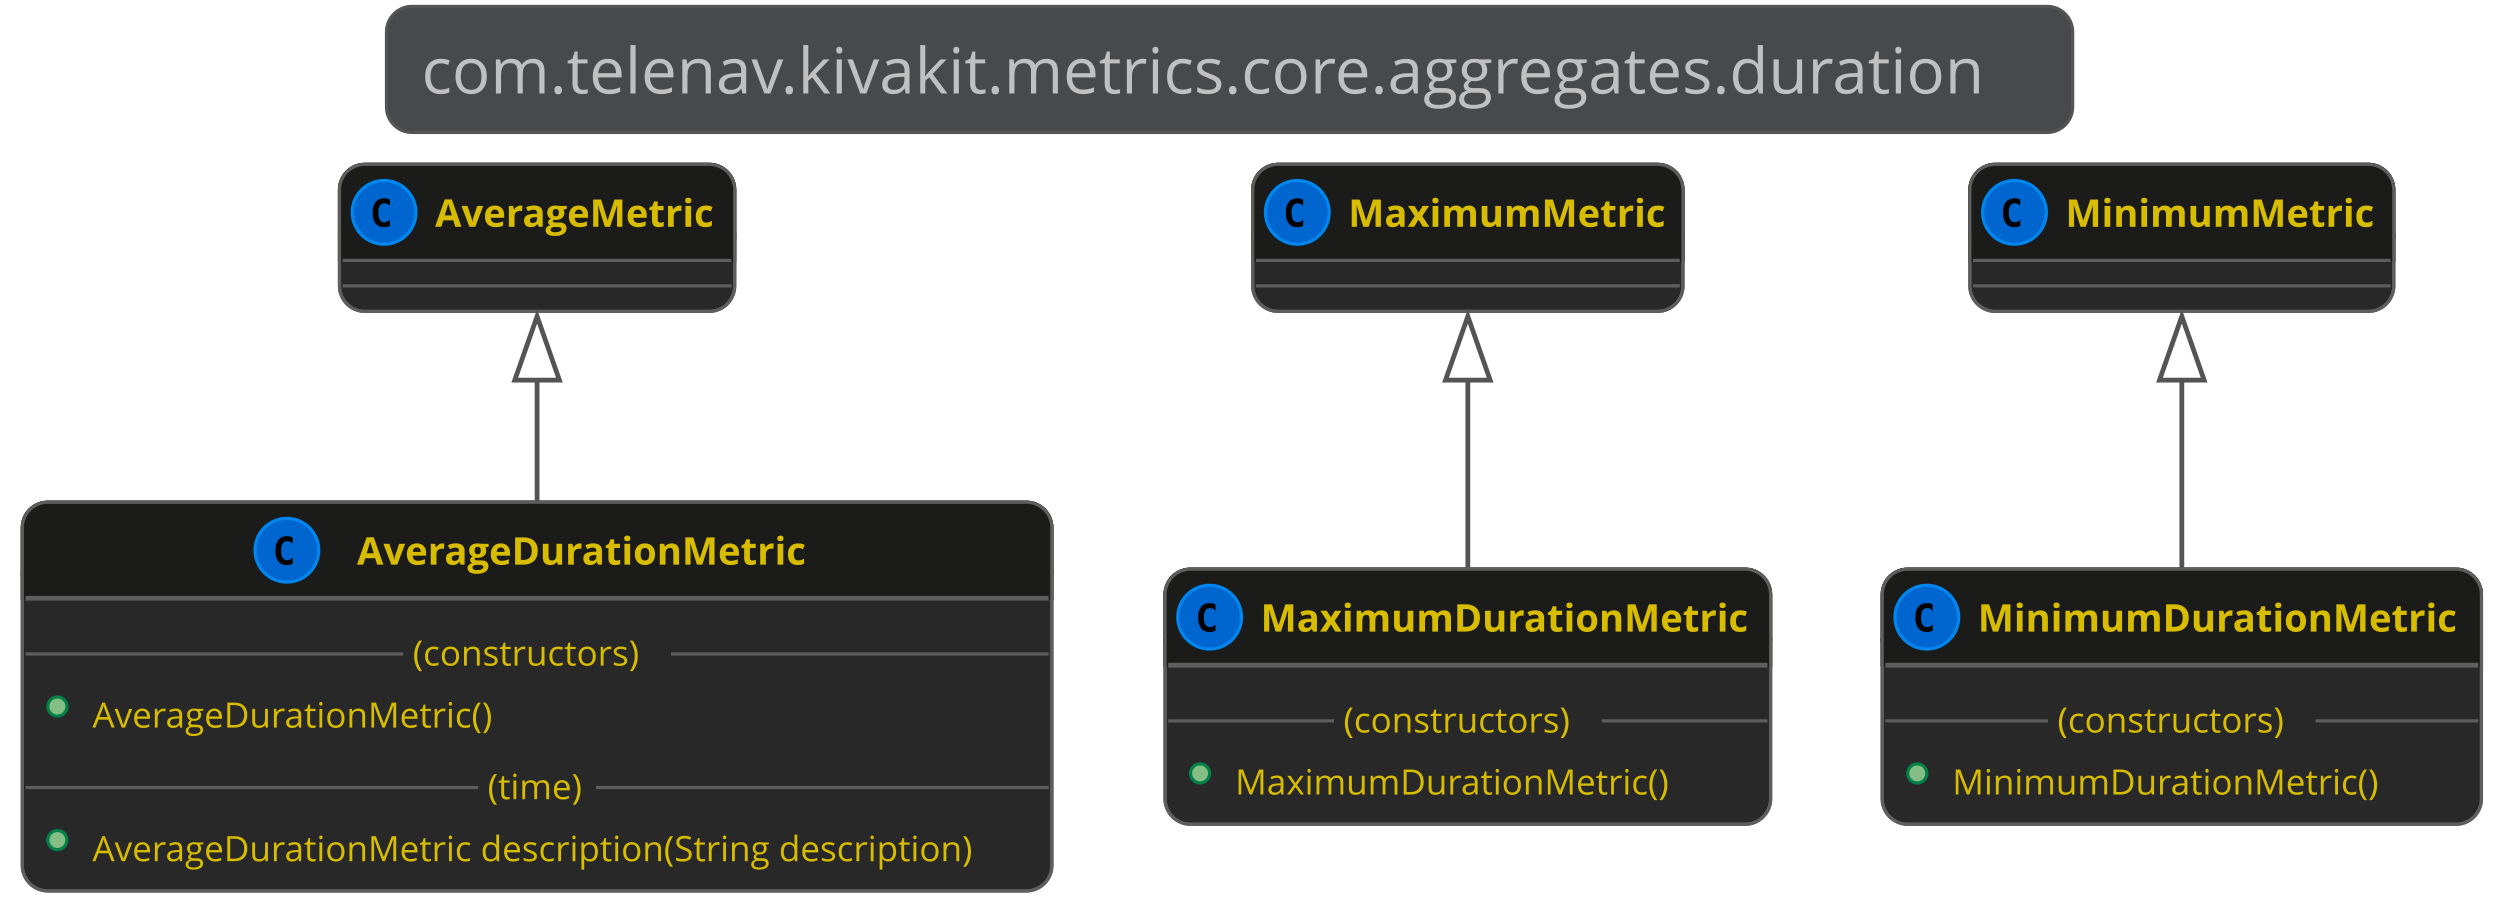
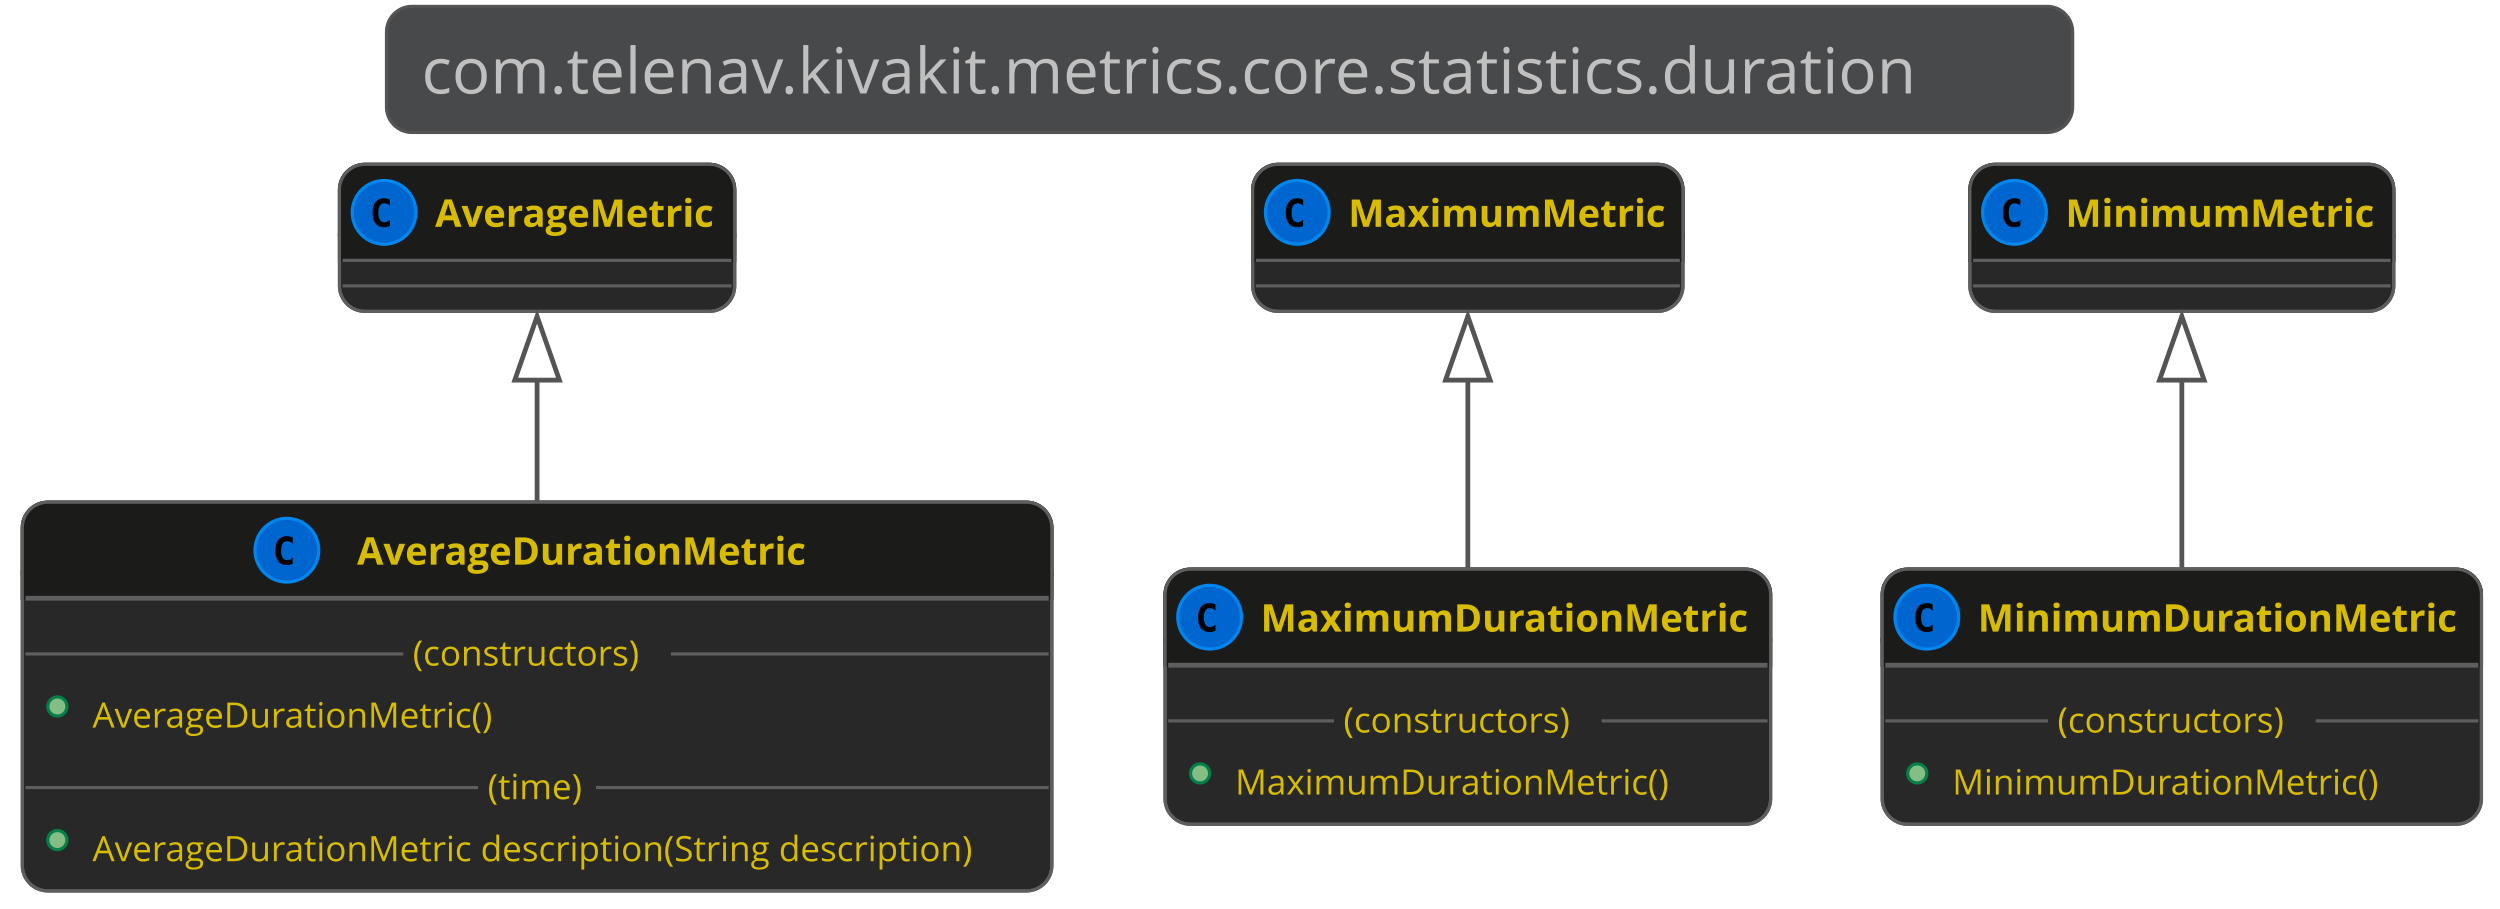
<svg xmlns="http://www.w3.org/2000/svg" contentScriptType="application/ecmascript" contentStyleType="text/css" height="297.917px" preserveAspectRatio="none" style="width:817px;height:297px;background:#333333;" version="1.1" viewBox="0 0 817 297" width="817.708px" zoomAndPan="magnify">
  <defs />
  <g>
    <rect fill="#48494B" height="41.203" rx="8.333" ry="8.333" style="stroke:#545454;stroke-width:1.042;" width="551.042" x="126.302" y="2.083" />
-     <text fill="#C0C0C0" font-family="Open Sans,Avenir,Nunito,Arial,Helvetica,SansSerif" font-size="20.833" lengthAdjust="spacing" textLength="528.125" x="137.76" y="30.558">com.telenav.kivakit.metrics.core.aggregates.duration</text>
+     <text fill="#C0C0C0" font-family="Open Sans,Avenir,Nunito,Arial,Helvetica,SansSerif" font-size="20.833" lengthAdjust="spacing" textLength="528.125" x="137.76" y="30.558">com.telenav.kivakit.metrics.core.statistics.duration</text>
    <rect fill="#282828" height="48.055" id="AverageMetric" rx="8.333" ry="8.333" style="stroke:#5E5E5E;stroke-width:1.042;" width="129.167" x="110.938" y="53.703" />
    <rect fill="#1B1B1A" height="31.388" rx="8.333" ry="8.333" style="stroke:#1B1B1A;stroke-width:1.042;" width="129.167" x="110.938" y="53.703" />
    <rect fill="#1B1B1A" height="8.333" style="stroke:#1B1B1A;stroke-width:1.042;" width="129.167" x="110.938" y="76.758" />
    <rect fill="none" height="48.055" id="AverageMetric" rx="8.333" ry="8.333" style="stroke:#5E5E5E;stroke-width:1.042;" width="129.167" x="110.938" y="53.703" />
    <ellipse cx="125.521" cy="69.397" fill="#0066CF" rx="10.417" ry="10.417" style="stroke:#0086EF;stroke-width:1.042;" />
    <path d="M127.431,73.822 Q127.004,74.042 126.534,74.152 Q126.064,74.261 125.545,74.261 Q123.702,74.261 122.731,73.047 Q121.761,71.832 121.761,69.537 Q121.761,67.236 122.731,66.022 Q123.702,64.807 125.545,64.807 Q126.064,64.807 126.54,64.917 Q127.016,65.027 127.431,65.247 L127.431,67.249 Q126.967,66.821 126.531,66.623 Q126.095,66.425 125.631,66.425 Q124.642,66.425 124.138,67.209 Q123.635,67.993 123.635,69.537 Q123.635,71.075 124.138,71.86 Q124.642,72.644 125.631,72.644 Q126.095,72.644 126.531,72.446 Q126.967,72.247 127.431,71.82 Z " fill="#000000" />
    <text fill="#D8BC00" font-family="Open Sans,Avenir,Nunito,Arial,Helvetica,SansSerif" font-size="12.5" font-weight="bold" lengthAdjust="spacing" textLength="91.667" x="142.188" y="74.121">AverageMetric</text>
    <line style="stroke:#5E5E5E;stroke-width:1.042;" x1="111.979" x2="239.062" y1="85.091" y2="85.091" />
    <line style="stroke:#5E5E5E;stroke-width:1.042;" x1="111.979" x2="239.062" y1="93.424" y2="93.424" />
    <rect codeLine="8" fill="#282828" height="127.034" id="AverageDurationMetric" rx="8.333" ry="8.333" style="stroke:#5E5E5E;stroke-width:1.042;" width="336.458" x="7.292" y="164.119" />
    <rect fill="#1B1B1A" height="31.388" rx="8.333" ry="8.333" style="stroke:#1B1B1A;stroke-width:1.042;" width="336.458" x="7.292" y="164.119" />
    <rect fill="#1B1B1A" height="8.333" style="stroke:#1B1B1A;stroke-width:1.042;" width="336.458" x="7.292" y="187.174" />
    <rect codeLine="8" fill="none" height="127.034" id="AverageDurationMetric" rx="8.333" ry="8.333" style="stroke:#5E5E5E;stroke-width:1.042;" width="336.458" x="7.292" y="164.119" />
    <ellipse cx="93.75" cy="179.814" fill="#0066CF" rx="10.417" ry="10.417" style="stroke:#0086EF;stroke-width:1.042;" />
    <path d="M95.66,184.239 Q95.233,184.458 94.763,184.568 Q94.293,184.678 93.774,184.678 Q91.931,184.678 90.961,183.464 Q89.99,182.249 89.99,179.954 Q89.99,177.653 90.961,176.438 Q91.931,175.224 93.774,175.224 Q94.293,175.224 94.769,175.334 Q95.245,175.444 95.66,175.663 L95.66,177.665 Q95.197,177.238 94.76,177.04 Q94.324,176.841 93.86,176.841 Q92.871,176.841 92.368,177.625 Q91.864,178.41 91.864,179.954 Q91.864,181.492 92.368,182.276 Q92.871,183.061 93.86,183.061 Q94.324,183.061 94.76,182.862 Q95.197,182.664 95.66,182.237 Z " fill="#000000" />
    <text fill="#D8BC00" font-family="Open Sans,Avenir,Nunito,Arial,Helvetica,SansSerif" font-size="12.5" font-weight="bold" lengthAdjust="spacing" textLength="148.958" x="116.667" y="184.538">AverageDurationMetric</text>
    <line style="stroke:#5E5E5E;stroke-width:1.562;" x1="8.333" x2="342.708" y1="195.508" y2="195.508" />
    <ellipse cx="18.75" cy="230.878" fill="#84BE84" rx="3.125" ry="3.125" style="stroke:#038048;stroke-width:1.042;" />
    <text fill="#D8BC00" font-family="Open Sans,Avenir,Nunito,Arial,Helvetica,SansSerif" font-size="11.458" lengthAdjust="spacing" textLength="137.5" x="30.208" y="237.789">AverageDurationMetric()</text>
    <line style="stroke:#5E5E5E;stroke-width:1.042;" x1="8.333" x2="131.771" y1="213.714" y2="213.714" />
    <text fill="#D8BC00" font-family="Open Sans,Avenir,Nunito,Arial,Helvetica,SansSerif" font-size="11.458" lengthAdjust="spacing" textLength="81.25" x="134.896" y="217.523">(constructors)</text>
    <line style="stroke:#5E5E5E;stroke-width:1.042;" x1="219.271" x2="342.708" y1="213.714" y2="213.714" />
    <ellipse cx="18.75" cy="274.534" fill="#84BE84" rx="3.125" ry="3.125" style="stroke:#038048;stroke-width:1.042;" />
    <text fill="#D8BC00" font-family="Open Sans,Avenir,Nunito,Arial,Helvetica,SansSerif" font-size="11.458" lengthAdjust="spacing" textLength="304.167" x="30.208" y="281.445">AverageDurationMetric description(String description)</text>
    <line style="stroke:#5E5E5E;stroke-width:1.042;" x1="8.333" x2="156.25" y1="257.37" y2="257.37" />
    <text fill="#D8BC00" font-family="Open Sans,Avenir,Nunito,Arial,Helvetica,SansSerif" font-size="11.458" lengthAdjust="spacing" textLength="32.292" x="159.375" y="261.18">(time)</text>
    <line style="stroke:#5E5E5E;stroke-width:1.042;" x1="194.792" x2="342.708" y1="257.37" y2="257.37" />
    <rect fill="#282828" height="48.055" id="MaximumMetric" rx="8.333" ry="8.333" style="stroke:#5E5E5E;stroke-width:1.042;" width="140.625" x="409.375" y="53.703" />
    <rect fill="#1B1B1A" height="31.388" rx="8.333" ry="8.333" style="stroke:#1B1B1A;stroke-width:1.042;" width="140.625" x="409.375" y="53.703" />
    <rect fill="#1B1B1A" height="8.333" style="stroke:#1B1B1A;stroke-width:1.042;" width="140.625" x="409.375" y="76.758" />
    <rect fill="none" height="48.055" id="MaximumMetric" rx="8.333" ry="8.333" style="stroke:#5E5E5E;stroke-width:1.042;" width="140.625" x="409.375" y="53.703" />
    <ellipse cx="423.958" cy="69.397" fill="#0066CF" rx="10.417" ry="10.417" style="stroke:#0086EF;stroke-width:1.042;" />
    <path d="M425.869,73.822 Q425.442,74.042 424.971,74.152 Q424.502,74.261 423.983,74.261 Q422.139,74.261 421.169,73.047 Q420.199,71.832 420.199,69.537 Q420.199,67.236 421.169,66.022 Q422.139,64.807 423.983,64.807 Q424.502,64.807 424.978,64.917 Q425.454,65.027 425.869,65.247 L425.869,67.249 Q425.405,66.821 424.969,66.623 Q424.532,66.425 424.068,66.425 Q423.079,66.425 422.576,67.209 Q422.072,67.993 422.072,69.537 Q422.072,71.075 422.576,71.86 Q423.079,72.644 424.068,72.644 Q424.532,72.644 424.969,72.446 Q425.405,72.247 425.869,71.82 Z " fill="#000000" />
    <text fill="#D8BC00" font-family="Open Sans,Avenir,Nunito,Arial,Helvetica,SansSerif" font-size="12.5" font-weight="bold" lengthAdjust="spacing" textLength="103.125" x="440.625" y="74.121">MaximumMetric</text>
    <line style="stroke:#5E5E5E;stroke-width:1.042;" x1="410.417" x2="548.958" y1="85.091" y2="85.091" />
    <line style="stroke:#5E5E5E;stroke-width:1.042;" x1="410.417" x2="548.958" y1="93.424" y2="93.424" />
    <rect codeLine="17" fill="#282828" height="83.378" id="MaximumDurationMetric" rx="8.333" ry="8.333" style="stroke:#5E5E5E;stroke-width:1.042;" width="197.917" x="380.729" y="185.994" />
    <rect fill="#1B1B1A" height="31.388" rx="8.333" ry="8.333" style="stroke:#1B1B1A;stroke-width:1.042;" width="197.917" x="380.729" y="185.994" />
    <rect fill="#1B1B1A" height="8.333" style="stroke:#1B1B1A;stroke-width:1.042;" width="197.917" x="380.729" y="209.049" />
    <rect codeLine="17" fill="none" height="83.378" id="MaximumDurationMetric" rx="8.333" ry="8.333" style="stroke:#5E5E5E;stroke-width:1.042;" width="197.917" x="380.729" y="185.994" />
    <ellipse cx="395.312" cy="201.689" fill="#0066CF" rx="10.417" ry="10.417" style="stroke:#0086EF;stroke-width:1.042;" />
    <path d="M397.223,206.114 Q396.796,206.333 396.326,206.443 Q395.856,206.553 395.337,206.553 Q393.494,206.553 392.523,205.339 Q391.553,204.124 391.553,201.829 Q391.553,199.528 392.523,198.313 Q393.494,197.099 395.337,197.099 Q395.856,197.099 396.332,197.209 Q396.808,197.319 397.223,197.538 L397.223,199.54 Q396.759,199.113 396.323,198.915 Q395.886,198.716 395.422,198.716 Q394.434,198.716 393.93,199.5 Q393.426,200.285 393.426,201.829 Q393.426,203.367 393.93,204.151 Q394.434,204.936 395.422,204.936 Q395.886,204.936 396.323,204.737 Q396.759,204.539 397.223,204.112 Z " fill="#000000" />
    <text fill="#D8BC00" font-family="Open Sans,Avenir,Nunito,Arial,Helvetica,SansSerif" font-size="12.5" font-weight="bold" lengthAdjust="spacing" textLength="160.417" x="411.979" y="206.413">MaximumDurationMetric</text>
    <line style="stroke:#5E5E5E;stroke-width:1.562;" x1="381.771" x2="577.604" y1="217.383" y2="217.383" />
    <ellipse cx="392.188" cy="252.753" fill="#84BE84" rx="3.125" ry="3.125" style="stroke:#038048;stroke-width:1.042;" />
    <text fill="#D8BC00" font-family="Open Sans,Avenir,Nunito,Arial,Helvetica,SansSerif" font-size="11.458" lengthAdjust="spacing" textLength="145.833" x="403.646" y="259.664">MaximumDurationMetric()</text>
    <line style="stroke:#5E5E5E;stroke-width:1.042;" x1="381.771" x2="435.938" y1="235.589" y2="235.589" />
    <text fill="#D8BC00" font-family="Open Sans,Avenir,Nunito,Arial,Helvetica,SansSerif" font-size="11.458" lengthAdjust="spacing" textLength="81.25" x="439.062" y="239.398">(constructors)</text>
    <line style="stroke:#5E5E5E;stroke-width:1.042;" x1="523.438" x2="577.604" y1="235.589" y2="235.589" />
    <rect fill="#282828" height="48.055" id="MinimumMetric" rx="8.333" ry="8.333" style="stroke:#5E5E5E;stroke-width:1.042;" width="138.542" x="643.75" y="53.703" />
    <rect fill="#1B1B1A" height="31.388" rx="8.333" ry="8.333" style="stroke:#1B1B1A;stroke-width:1.042;" width="138.542" x="643.75" y="53.703" />
    <rect fill="#1B1B1A" height="8.333" style="stroke:#1B1B1A;stroke-width:1.042;" width="138.542" x="643.75" y="76.758" />
    <rect fill="none" height="48.055" id="MinimumMetric" rx="8.333" ry="8.333" style="stroke:#5E5E5E;stroke-width:1.042;" width="138.542" x="643.75" y="53.703" />
    <ellipse cx="658.333" cy="69.397" fill="#0066CF" rx="10.417" ry="10.417" style="stroke:#0086EF;stroke-width:1.042;" />
    <path d="M660.244,73.822 Q659.817,74.042 659.346,74.152 Q658.876,74.261 658.358,74.261 Q656.514,74.261 655.544,73.047 Q654.574,71.832 654.574,69.537 Q654.574,67.236 655.544,66.022 Q656.514,64.807 658.358,64.807 Q658.876,64.807 659.353,64.917 Q659.829,65.027 660.244,65.247 L660.244,67.249 Q659.78,66.821 659.343,66.623 Q658.907,66.425 658.443,66.425 Q657.454,66.425 656.951,67.209 Q656.447,67.993 656.447,69.537 Q656.447,71.075 656.951,71.86 Q657.454,72.644 658.443,72.644 Q658.907,72.644 659.343,72.446 Q659.78,72.247 660.244,71.82 Z " fill="#000000" />
    <text fill="#D8BC00" font-family="Open Sans,Avenir,Nunito,Arial,Helvetica,SansSerif" font-size="12.5" font-weight="bold" lengthAdjust="spacing" textLength="101.042" x="675" y="74.121">MinimumMetric</text>
    <line style="stroke:#5E5E5E;stroke-width:1.042;" x1="644.792" x2="781.25" y1="85.091" y2="85.091" />
    <line style="stroke:#5E5E5E;stroke-width:1.042;" x1="644.792" x2="781.25" y1="93.424" y2="93.424" />
    <rect codeLine="24" fill="#282828" height="83.378" id="MinimumDurationMetric" rx="8.333" ry="8.333" style="stroke:#5E5E5E;stroke-width:1.042;" width="195.833" x="615.104" y="185.994" />
    <rect fill="#1B1B1A" height="31.388" rx="8.333" ry="8.333" style="stroke:#1B1B1A;stroke-width:1.042;" width="195.833" x="615.104" y="185.994" />
    <rect fill="#1B1B1A" height="8.333" style="stroke:#1B1B1A;stroke-width:1.042;" width="195.833" x="615.104" y="209.049" />
    <rect codeLine="24" fill="none" height="83.378" id="MinimumDurationMetric" rx="8.333" ry="8.333" style="stroke:#5E5E5E;stroke-width:1.042;" width="195.833" x="615.104" y="185.994" />
    <ellipse cx="629.688" cy="201.689" fill="#0066CF" rx="10.417" ry="10.417" style="stroke:#0086EF;stroke-width:1.042;" />
    <path d="M631.598,206.114 Q631.171,206.333 630.701,206.443 Q630.231,206.553 629.712,206.553 Q627.869,206.553 626.898,205.339 Q625.928,204.124 625.928,201.829 Q625.928,199.528 626.898,198.313 Q627.869,197.099 629.712,197.099 Q630.231,197.099 630.707,197.209 Q631.183,197.319 631.598,197.538 L631.598,199.54 Q631.134,199.113 630.698,198.915 Q630.261,198.716 629.797,198.716 Q628.809,198.716 628.305,199.5 Q627.802,200.285 627.802,201.829 Q627.802,203.367 628.305,204.151 Q628.809,204.936 629.797,204.936 Q630.261,204.936 630.698,204.737 Q631.134,204.539 631.598,204.112 Z " fill="#000000" />
    <text fill="#D8BC00" font-family="Open Sans,Avenir,Nunito,Arial,Helvetica,SansSerif" font-size="12.5" font-weight="bold" lengthAdjust="spacing" textLength="158.333" x="646.354" y="206.413">MinimumDurationMetric</text>
    <line style="stroke:#5E5E5E;stroke-width:1.562;" x1="616.146" x2="809.896" y1="217.383" y2="217.383" />
    <ellipse cx="626.562" cy="252.753" fill="#84BE84" rx="3.125" ry="3.125" style="stroke:#038048;stroke-width:1.042;" />
    <text fill="#D8BC00" font-family="Open Sans,Avenir,Nunito,Arial,Helvetica,SansSerif" font-size="11.458" lengthAdjust="spacing" textLength="142.708" x="638.021" y="259.664">MinimumDurationMetric()</text>
    <line style="stroke:#5E5E5E;stroke-width:1.042;" x1="616.146" x2="669.271" y1="235.589" y2="235.589" />
    <text fill="#D8BC00" font-family="Open Sans,Avenir,Nunito,Arial,Helvetica,SansSerif" font-size="11.458" lengthAdjust="spacing" textLength="81.25" x="672.396" y="239.398">(constructors)</text>
    <line style="stroke:#5E5E5E;stroke-width:1.042;" x1="756.771" x2="809.896" y1="235.589" y2="235.589" />
    <path codeLine="7" d="M175.521,123.911 C175.521,136.494 175.521,150.39 175.521,163.786 " fill="none" id="AverageMetric-backto-AverageDurationMetric" style="stroke:#545454;stroke-width:1.562;" />
    <polygon fill="none" points="168.229,124.224,175.521,103.39,182.812,124.224,168.229,124.224" style="stroke:#545454;stroke-width:1.562;" />
    <path codeLine="16" d="M479.688,124.057 C479.688,143.651 479.688,166.422 479.688,185.515 " fill="none" id="MaximumMetric-backto-MaximumDurationMetric" style="stroke:#545454;stroke-width:1.562;" />
    <polygon fill="none" points="472.396,124.224,479.688,103.39,486.979,124.224,472.396,124.224" style="stroke:#545454;stroke-width:1.562;" />
    <path codeLine="23" d="M713.021,124.057 C713.021,143.651 713.021,166.422 713.021,185.515 " fill="none" id="MinimumMetric-backto-MinimumDurationMetric" style="stroke:#545454;stroke-width:1.562;" />
    <polygon fill="none" points="705.729,124.224,713.021,103.39,720.312,124.224,705.729,124.224" style="stroke:#545454;stroke-width:1.562;" />
  </g>
</svg>
